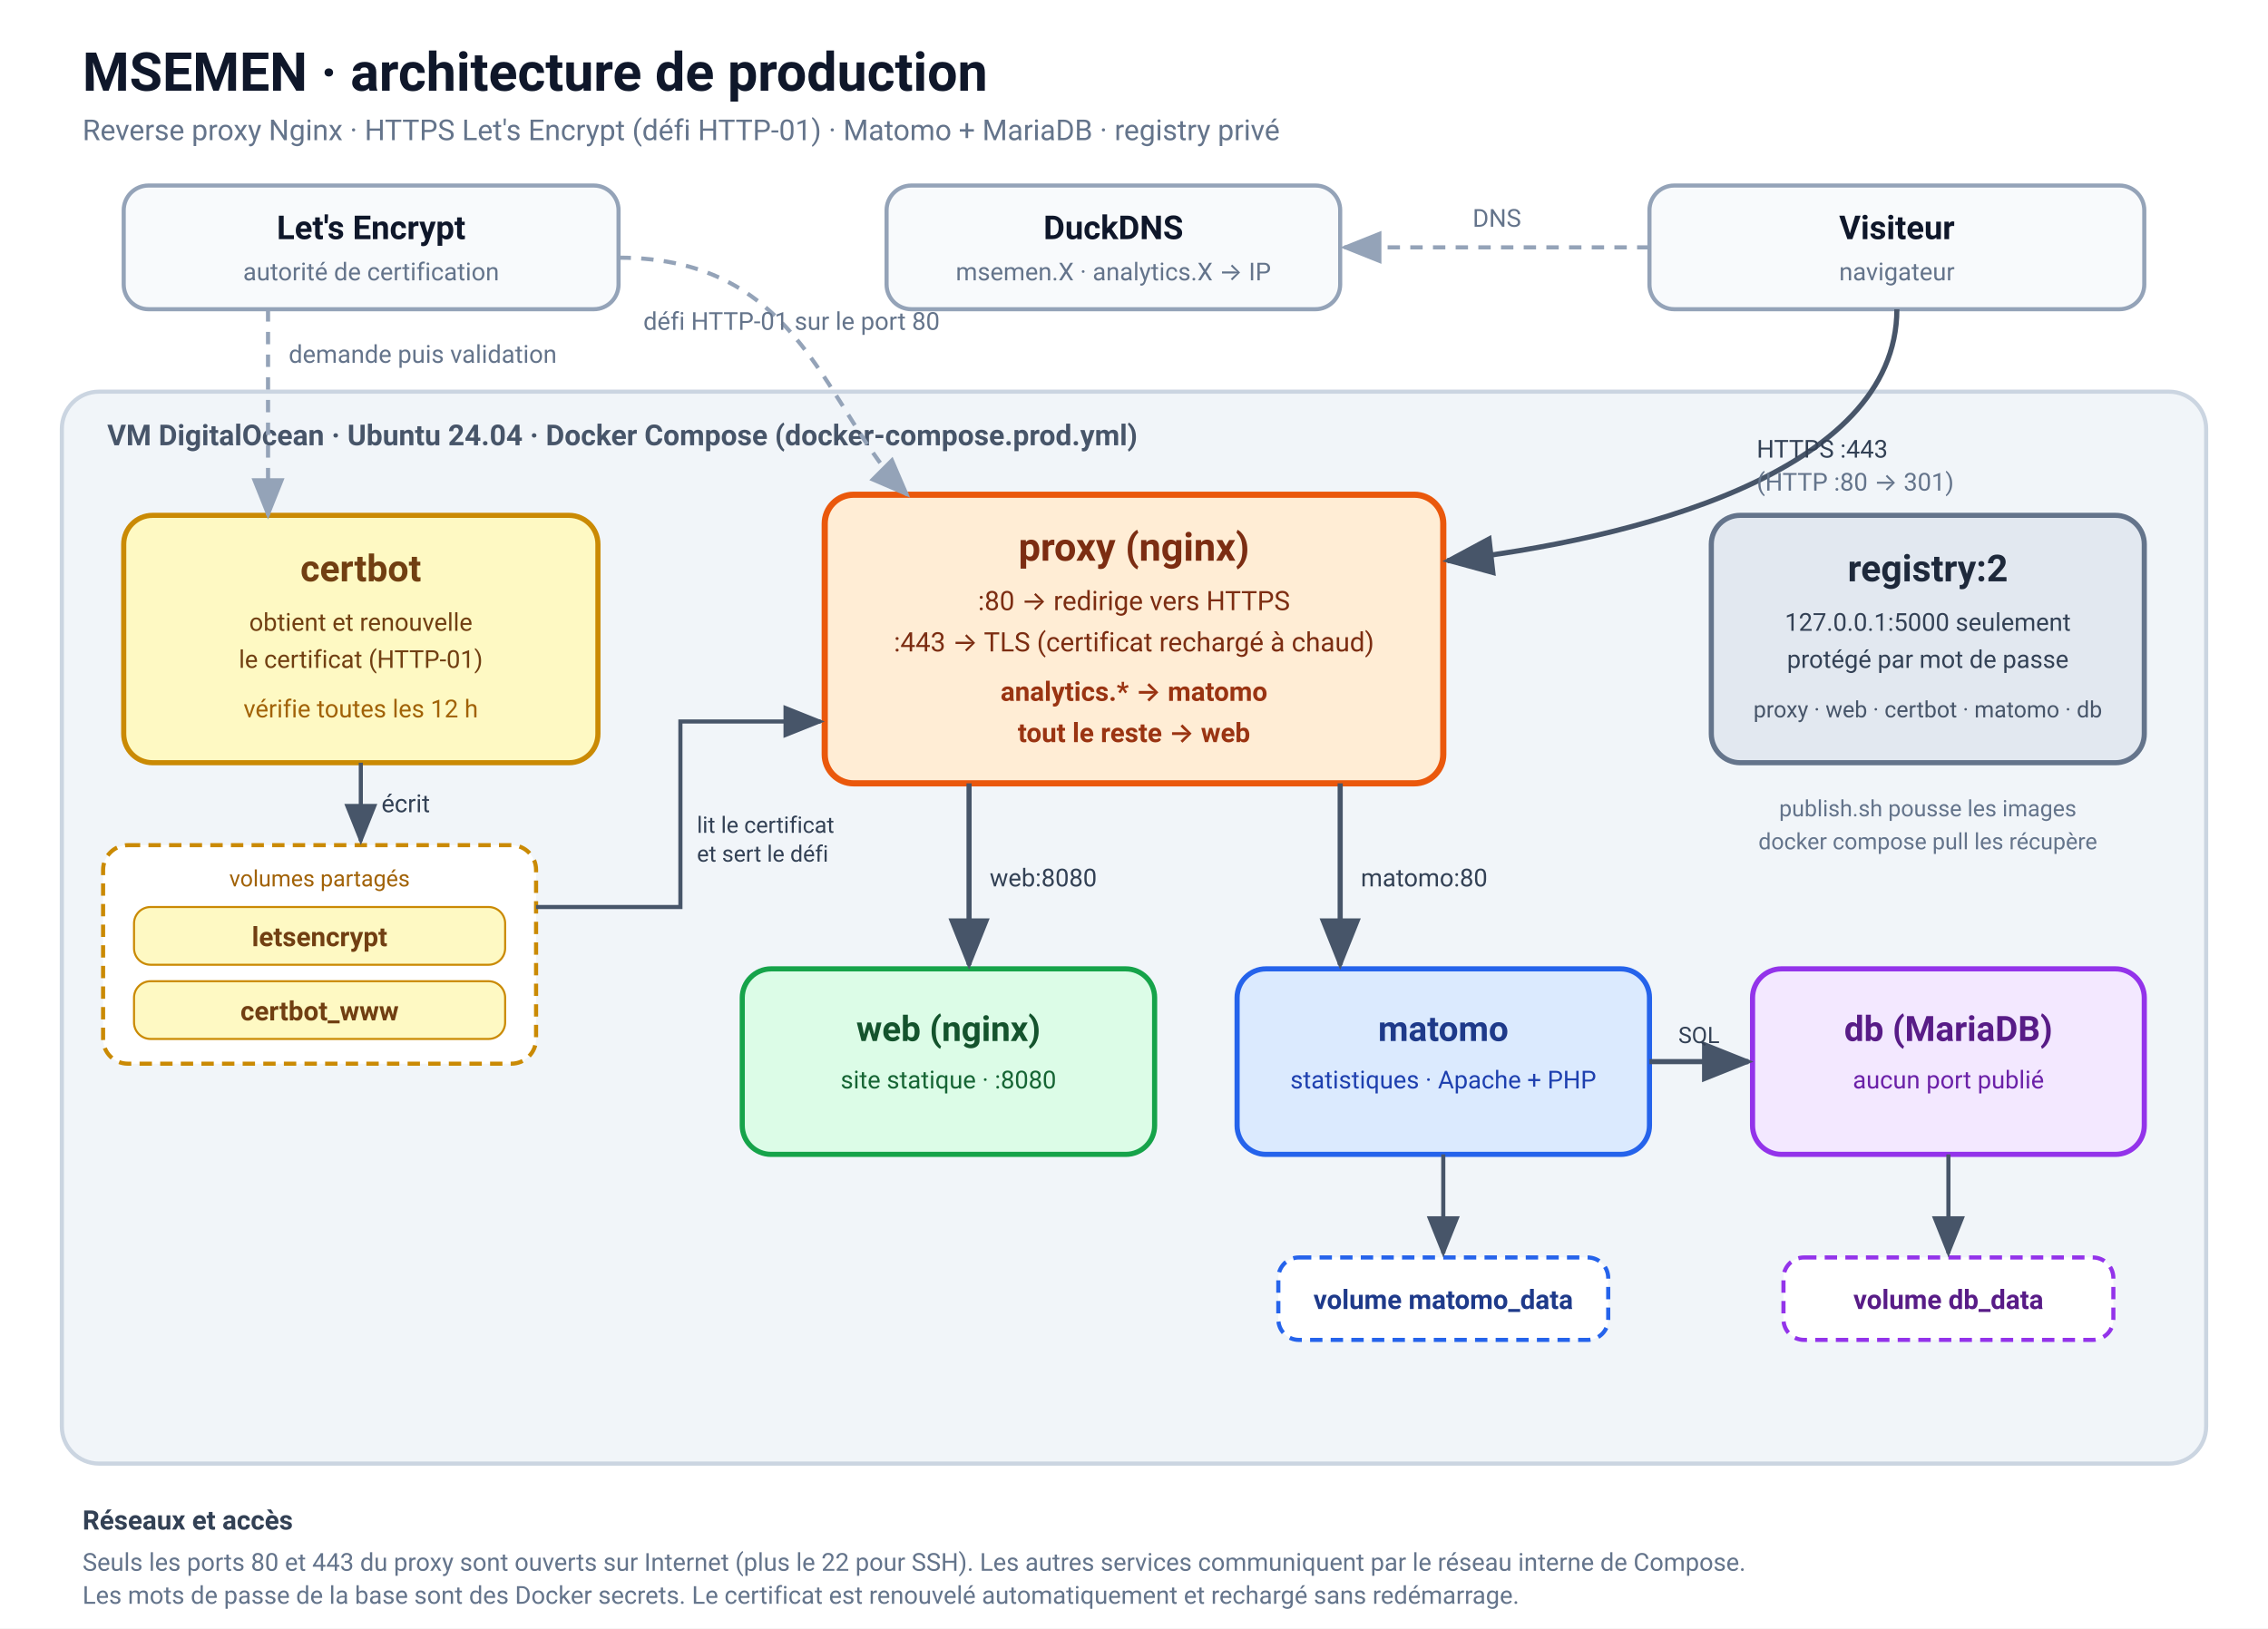
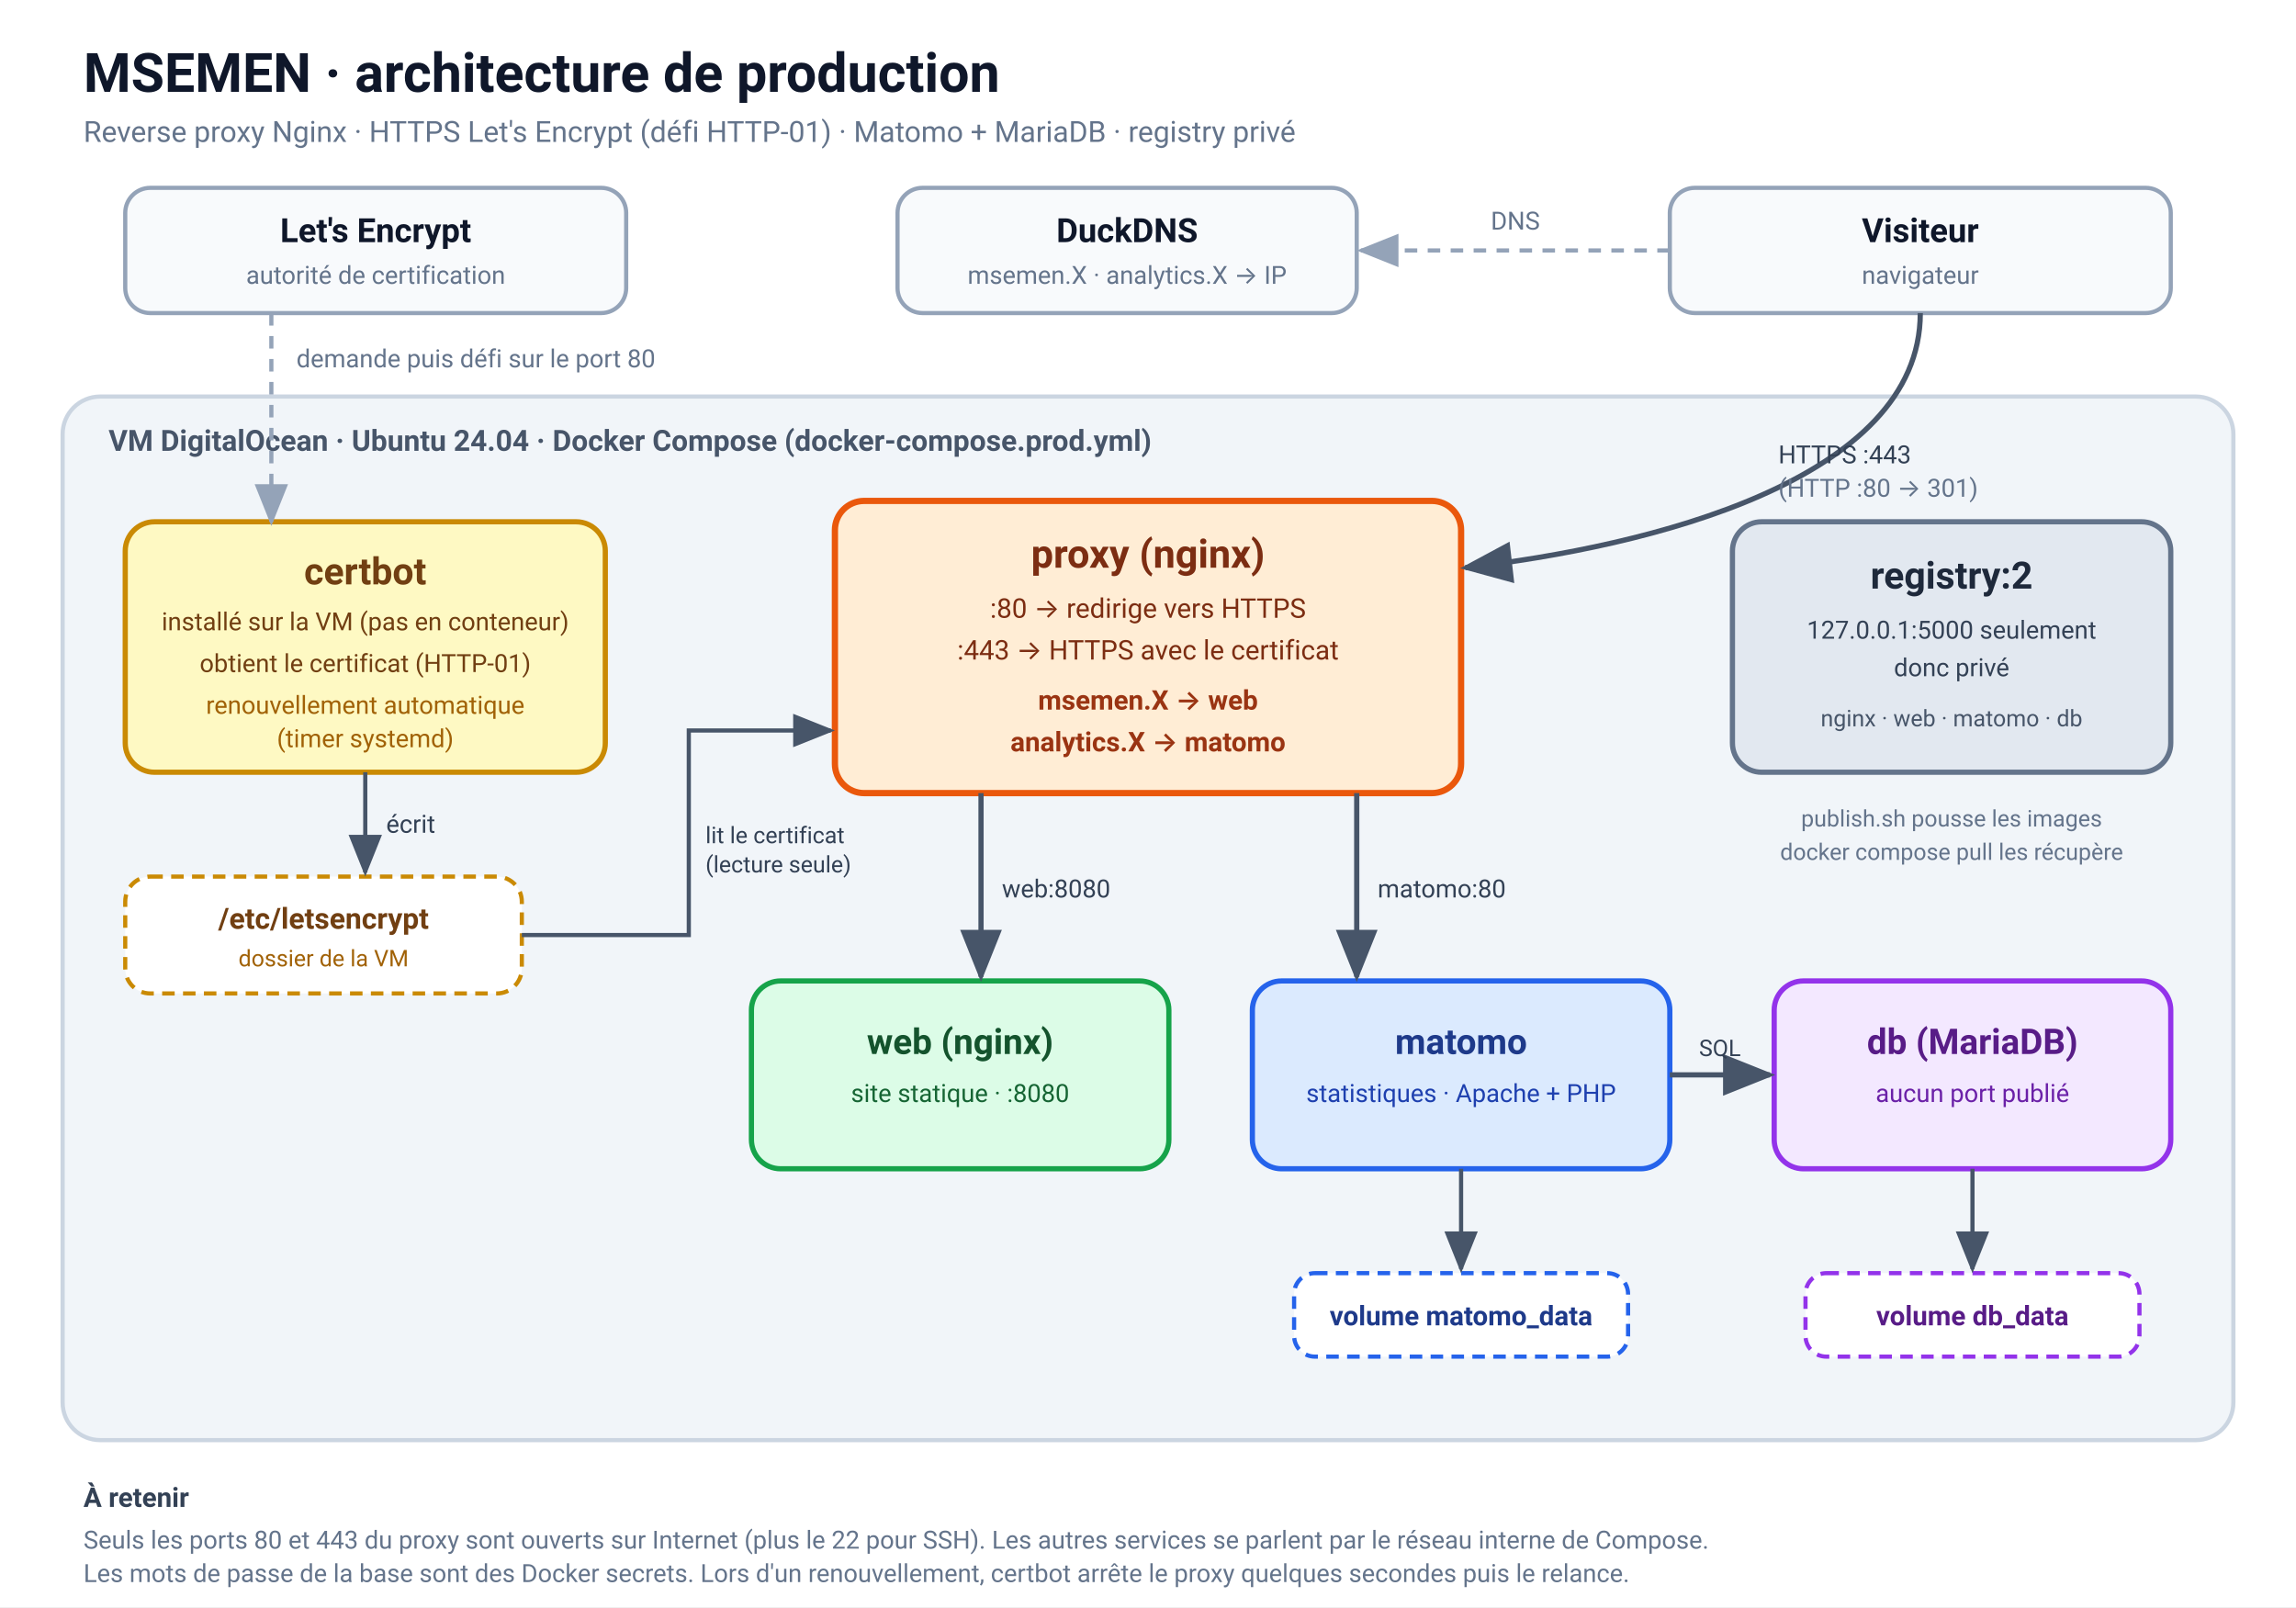
- <svg xmlns="http://www.w3.org/2000/svg" viewBox="0 0 1100 790" font-family="system-ui, -apple-system, 'Segoe UI', Roboto, sans-serif">
+ <svg xmlns="http://www.w3.org/2000/svg" viewBox="0 0 1100 770" font-family="system-ui, -apple-system, 'Segoe UI', Roboto, sans-serif">
  <defs>
    <marker id="arrow" markerWidth="10" markerHeight="8" refX="9" refY="4" orient="auto">
      <path d="M0,0 L10,4 L0,8 z" fill="#475569" />
    </marker>
    <marker id="arrow-dash" markerWidth="10" markerHeight="8" refX="9" refY="4" orient="auto">
      <path d="M0,0 L10,4 L0,8 z" fill="#94a3b8" />
    </marker>
  </defs>
-   <rect width="1100" height="790" fill="#ffffff" />
+   <rect width="1100" height="770" fill="#ffffff" />
  <text x="40" y="44" font-size="26" font-weight="700" fill="#0f172a">MSEMEN · architecture de production</text>
  <text x="40" y="68" font-size="14" fill="#64748b">Reverse proxy Nginx · HTTPS Let's Encrypt (défi HTTP-01) · Matomo + MariaDB · registry privé</text>
  <rect x="60" y="90" width="240" height="60" rx="12" fill="#f8fafc" stroke="#94a3b8" stroke-width="2" />
  <text x="180" y="116" font-size="16" font-weight="700" text-anchor="middle" fill="#0f172a">Let's Encrypt</text>
  <text x="180" y="136" font-size="12" text-anchor="middle" fill="#64748b">autorité de certification</text>
  <rect x="430" y="90" width="220" height="60" rx="12" fill="#f8fafc" stroke="#94a3b8" stroke-width="2" />
  <text x="540" y="116" font-size="16" font-weight="700" text-anchor="middle" fill="#0f172a">DuckDNS</text>
  <text x="540" y="136" font-size="12" text-anchor="middle" fill="#64748b">msemen.X · analytics.X → IP</text>
  <rect x="800" y="90" width="240" height="60" rx="12" fill="#f8fafc" stroke="#94a3b8" stroke-width="2" />
  <text x="920" y="116" font-size="16" font-weight="700" text-anchor="middle" fill="#0f172a">Visiteur</text>
  <text x="920" y="136" font-size="12" text-anchor="middle" fill="#64748b">navigateur</text>
  <line x1="800" y1="120" x2="652" y2="120" stroke="#94a3b8" stroke-width="2" stroke-dasharray="6 5" marker-end="url(#arrow-dash)" />
  <text x="726" y="110" font-size="12" text-anchor="middle" fill="#64748b">DNS</text>
-   <rect x="30" y="190" width="1040" height="520" rx="18" fill="#f1f5f9" stroke="#cbd5e1" stroke-width="2" />
+   <rect x="30" y="190" width="1040" height="500" rx="18" fill="#f1f5f9" stroke="#cbd5e1" stroke-width="2" />
  <text x="52" y="216" font-size="14" font-weight="600" fill="#475569">VM DigitalOcean · Ubuntu 24.04 · Docker Compose (docker-compose.prod.yml)</text>
  <rect x="60" y="250" width="230" height="120" rx="14" fill="#fef9c3" stroke="#ca8a04" stroke-width="2.5" />
-   <text x="175" y="282" font-size="18" font-weight="700" text-anchor="middle" fill="#713f12">certbot</text>
-   <text x="175" y="306" font-size="12" text-anchor="middle" fill="#713f12">obtient et renouvelle</text>
-   <text x="175" y="324" font-size="12" text-anchor="middle" fill="#713f12">le certificat (HTTP-01)</text>
-   <text x="175" y="348" font-size="12" text-anchor="middle" fill="#a16207">vérifie toutes les 12 h</text>
+   <text x="175" y="280" font-size="18" font-weight="700" text-anchor="middle" fill="#713f12">certbot</text>
+   <text x="175" y="302" font-size="12" text-anchor="middle" fill="#713f12">installé sur la VM (pas en conteneur)</text>
+   <text x="175" y="322" font-size="12" text-anchor="middle" fill="#713f12">obtient le certificat (HTTP-01)</text>
+   <text x="175" y="342" font-size="12" text-anchor="middle" fill="#a16207">renouvellement automatique</text>
+   <text x="175" y="358" font-size="12" text-anchor="middle" fill="#a16207">(timer systemd)</text>
  <rect x="400" y="240" width="300" height="140" rx="14" fill="#ffedd5" stroke="#ea580c" stroke-width="3" />
  <text x="550" y="272" font-size="19" font-weight="700" text-anchor="middle" fill="#7c2d12">proxy (nginx)</text>
  <text x="550" y="296" font-size="13" text-anchor="middle" fill="#7c2d12">:80 → redirige vers HTTPS</text>
-   <text x="550" y="316" font-size="13" text-anchor="middle" fill="#7c2d12">:443 → TLS (certificat rechargé à chaud)</text>
-   <text x="550" y="340" font-size="13" font-weight="600" text-anchor="middle" fill="#9a3412">analytics.* → matomo</text>
-   <text x="550" y="360" font-size="13" font-weight="600" text-anchor="middle" fill="#9a3412">tout le reste → web</text>
+   <text x="550" y="316" font-size="13" text-anchor="middle" fill="#7c2d12">:443 → HTTPS avec le certificat</text>
+   <text x="550" y="340" font-size="13" font-weight="600" text-anchor="middle" fill="#9a3412">msemen.X → web</text>
+   <text x="550" y="360" font-size="13" font-weight="600" text-anchor="middle" fill="#9a3412">analytics.X → matomo</text>
  <rect x="830" y="250" width="210" height="120" rx="14" fill="#e2e8f0" stroke="#64748b" stroke-width="2.5" />
  <text x="935" y="282" font-size="18" font-weight="700" text-anchor="middle" fill="#1e293b">registry:2</text>
  <text x="935" y="306" font-size="12" text-anchor="middle" fill="#334155">127.0.0.1:5000 seulement</text>
-   <text x="935" y="324" font-size="12" text-anchor="middle" fill="#334155">protégé par mot de passe</text>
-   <text x="935" y="348" font-size="11" text-anchor="middle" fill="#475569">proxy · web · certbot · matomo · db</text>
+   <text x="935" y="324" font-size="12" text-anchor="middle" fill="#334155">donc privé</text>
+   <text x="935" y="348" font-size="11" text-anchor="middle" fill="#475569">nginx · web · matomo · db</text>
  <text x="935" y="396" font-size="11" text-anchor="middle" fill="#64748b">publish.sh pousse les images</text>
  <text x="935" y="412" font-size="11" text-anchor="middle" fill="#64748b">docker compose pull les récupère</text>
  <rect x="360" y="470" width="200" height="90" rx="14" fill="#dcfce7" stroke="#16a34a" stroke-width="2.5" />
  <text x="460" y="505" font-size="17" font-weight="700" text-anchor="middle" fill="#14532d">web (nginx)</text>
  <text x="460" y="528" font-size="12" text-anchor="middle" fill="#166534">site statique · :8080</text>
  <rect x="600" y="470" width="200" height="90" rx="14" fill="#dbeafe" stroke="#2563eb" stroke-width="2.5" />
  <text x="700" y="505" font-size="17" font-weight="700" text-anchor="middle" fill="#1e3a8a">matomo</text>
  <text x="700" y="528" font-size="12" text-anchor="middle" fill="#1e40af">statistiques · Apache + PHP</text>
  <rect x="850" y="470" width="190" height="90" rx="14" fill="#f3e8ff" stroke="#9333ea" stroke-width="2.5" />
  <text x="945" y="505" font-size="17" font-weight="700" text-anchor="middle" fill="#581c87">db (MariaDB)</text>
  <text x="945" y="528" font-size="12" text-anchor="middle" fill="#6b21a8">aucun port publié</text>
  <rect x="620" y="610" width="160" height="40" rx="10" fill="#ffffff" stroke="#2563eb" stroke-width="2" stroke-dasharray="6 4" />
  <text x="700" y="635" font-size="13" font-weight="600" text-anchor="middle" fill="#1e3a8a">volume matomo_data</text>
  <rect x="865" y="610" width="160" height="40" rx="10" fill="#ffffff" stroke="#9333ea" stroke-width="2" stroke-dasharray="6 4" />
  <text x="945" y="635" font-size="13" font-weight="600" text-anchor="middle" fill="#581c87">volume db_data</text>
-   <rect x="50" y="410" width="210" height="106" rx="12" fill="#ffffff" stroke="#ca8a04" stroke-width="2" stroke-dasharray="6 4" />
-   <text x="155" y="430" font-size="11" text-anchor="middle" fill="#a16207">volumes partagés</text>
-   <rect x="65" y="440" width="180" height="28" rx="8" fill="#fef9c3" stroke="#ca8a04" />
-   <text x="155" y="459" font-size="13" font-weight="600" text-anchor="middle" fill="#713f12">letsencrypt</text>
-   <rect x="65" y="476" width="180" height="28" rx="8" fill="#fef9c3" stroke="#ca8a04" />
-   <text x="155" y="495" font-size="13" font-weight="600" text-anchor="middle" fill="#713f12">certbot_www</text>
+   <rect x="60" y="420" width="190" height="56" rx="12" fill="#ffffff" stroke="#ca8a04" stroke-width="2" stroke-dasharray="6 4" />
+   <text x="155" y="445" font-size="14" font-weight="700" text-anchor="middle" fill="#713f12">/etc/letsencrypt</text>
+   <text x="155" y="463" font-size="11" text-anchor="middle" fill="#a16207">dossier de la VM</text>
  <path d="M130,150 L130,250" stroke="#94a3b8" stroke-width="2" stroke-dasharray="6 5" fill="none" marker-end="url(#arrow-dash)" />
-   <text x="140" y="176" font-size="12" fill="#64748b">demande puis validation</text>
-   <path d="M300,125 C390,125 400,200 440,240" stroke="#94a3b8" stroke-width="2" stroke-dasharray="6 5" fill="none" marker-end="url(#arrow-dash)" />
-   <text x="312" y="160" font-size="12" fill="#64748b">défi HTTP-01 sur le port 80</text>
+   <text x="142" y="176" font-size="12" fill="#64748b">demande puis défi sur le port 80</text>
  <path d="M920,150 C920,230 790,262 702,272" stroke="#475569" stroke-width="2.5" fill="none" marker-end="url(#arrow)" />
  <text x="852" y="222" font-size="12" fill="#334155">HTTPS :443</text>
  <text x="852" y="238" font-size="12" fill="#64748b">(HTTP :80 → 301)</text>
-   <path d="M175,370 L175,408" stroke="#475569" stroke-width="2" fill="none" marker-end="url(#arrow)" />
-   <text x="185" y="394" font-size="12" fill="#334155">écrit</text>
-   <path d="M260,440 L330,440 L330,350 L398,350" stroke="#475569" stroke-width="2" fill="none" marker-end="url(#arrow)" />
+   <path d="M175,370 L175,418" stroke="#475569" stroke-width="2" fill="none" marker-end="url(#arrow)" />
+   <text x="185" y="399" font-size="12" fill="#334155">écrit</text>
+   <path d="M250,448 L330,448 L330,350 L398,350" stroke="#475569" stroke-width="2" fill="none" marker-end="url(#arrow)" />
  <text x="338" y="404" font-size="11" fill="#334155">lit le certificat</text>
-   <text x="338" y="418" font-size="11" fill="#334155">et sert le défi</text>
+   <text x="338" y="418" font-size="11" fill="#334155">(lecture seule)</text>
  <path d="M470,380 L470,468" stroke="#475569" stroke-width="2.5" fill="none" marker-end="url(#arrow)" />
  <text x="480" y="430" font-size="12" fill="#334155">web:8080</text>
  <path d="M650,380 L650,468" stroke="#475569" stroke-width="2.5" fill="none" marker-end="url(#arrow)" />
  <text x="660" y="430" font-size="12" fill="#334155">matomo:80</text>
  <path d="M800,515 L848,515" stroke="#475569" stroke-width="2.5" fill="none" marker-end="url(#arrow)" />
  <text x="824" y="506" font-size="11" text-anchor="middle" fill="#334155">SQL</text>
  <path d="M700,560 L700,608" stroke="#475569" stroke-width="2" fill="none" marker-end="url(#arrow)" />
  <path d="M945,560 L945,608" stroke="#475569" stroke-width="2" fill="none" marker-end="url(#arrow)" />
-   <text x="40" y="742" font-size="13" font-weight="600" fill="#334155">Réseaux et accès</text>
-   <text x="40" y="762" font-size="12" fill="#64748b">Seuls les ports 80 et 443 du proxy sont ouverts sur Internet (plus le 22 pour SSH). Les autres services communiquent par le réseau interne de Compose.</text>
-   <text x="40" y="778" font-size="12" fill="#64748b">Les mots de passe de la base sont des Docker secrets. Le certificat est renouvelé automatiquement et rechargé sans redémarrage.</text>
+   <text x="40" y="722" font-size="13" font-weight="600" fill="#334155">À retenir</text>
+   <text x="40" y="742" font-size="12" fill="#64748b">Seuls les ports 80 et 443 du proxy sont ouverts sur Internet (plus le 22 pour SSH). Les autres services se parlent par le réseau interne de Compose.</text>
+   <text x="40" y="758" font-size="12" fill="#64748b">Les mots de passe de la base sont des Docker secrets. Lors d'un renouvellement, certbot arrête le proxy quelques secondes puis le relance.</text>
</svg>
